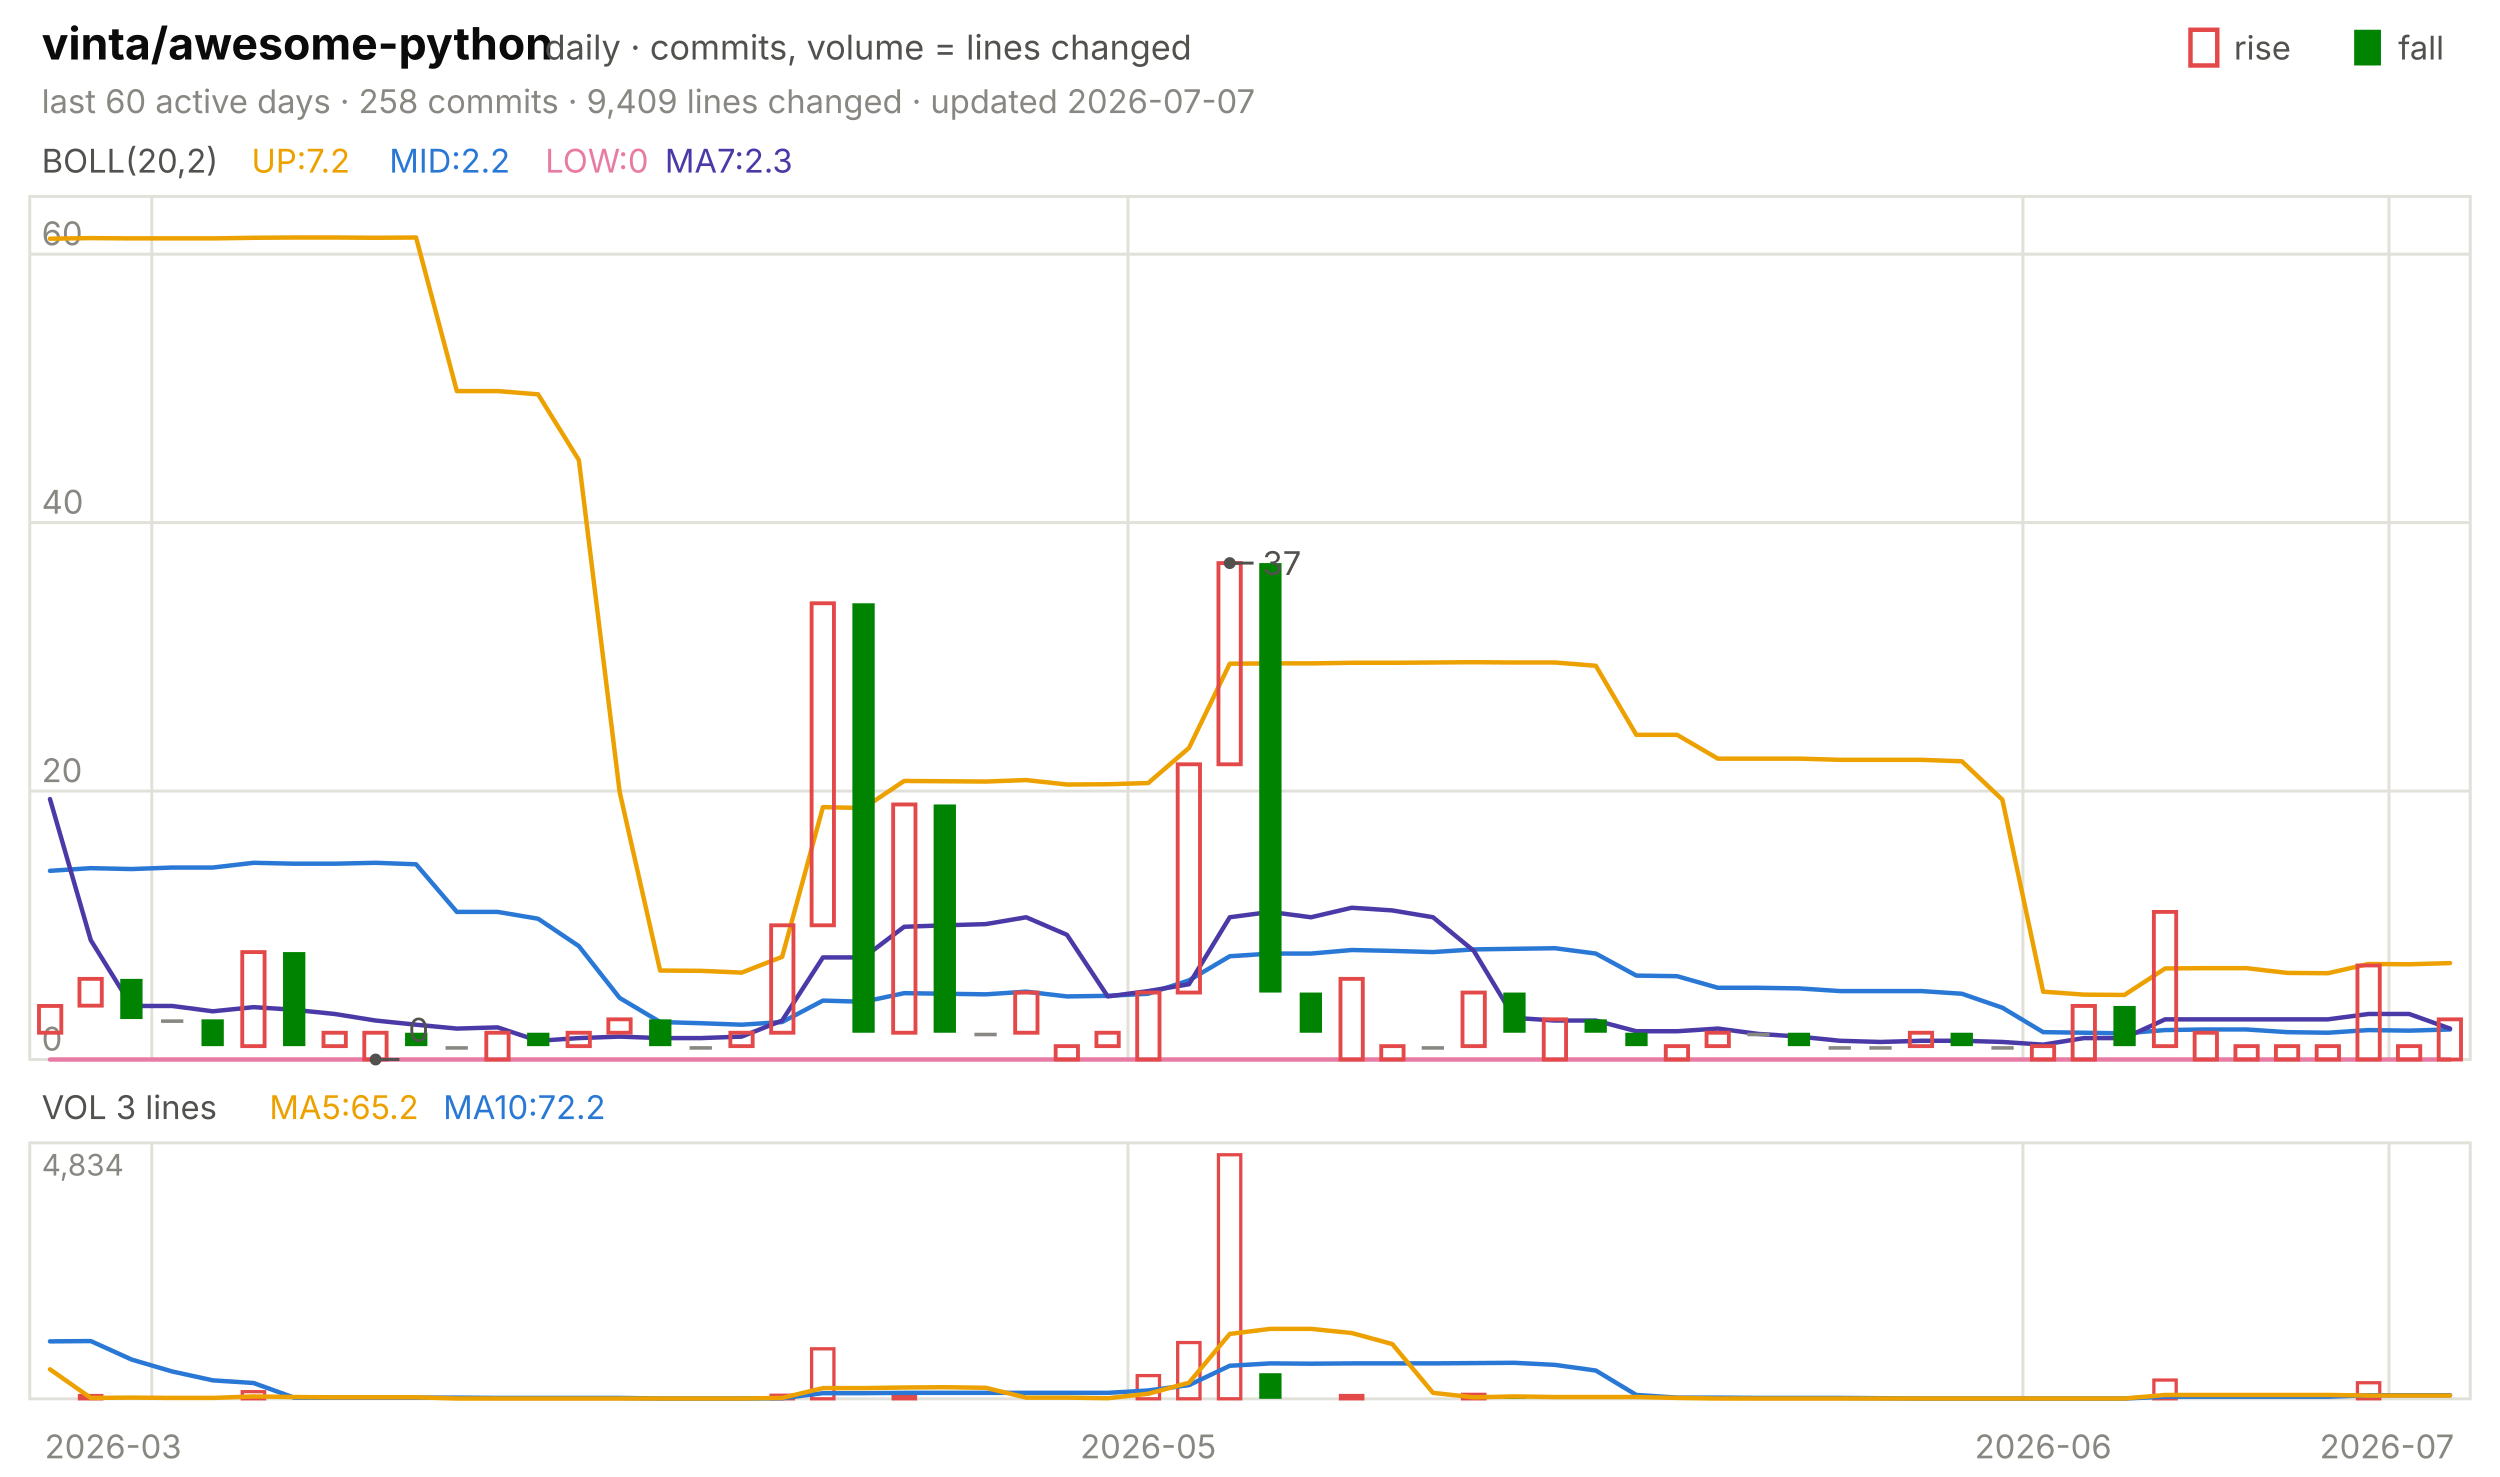
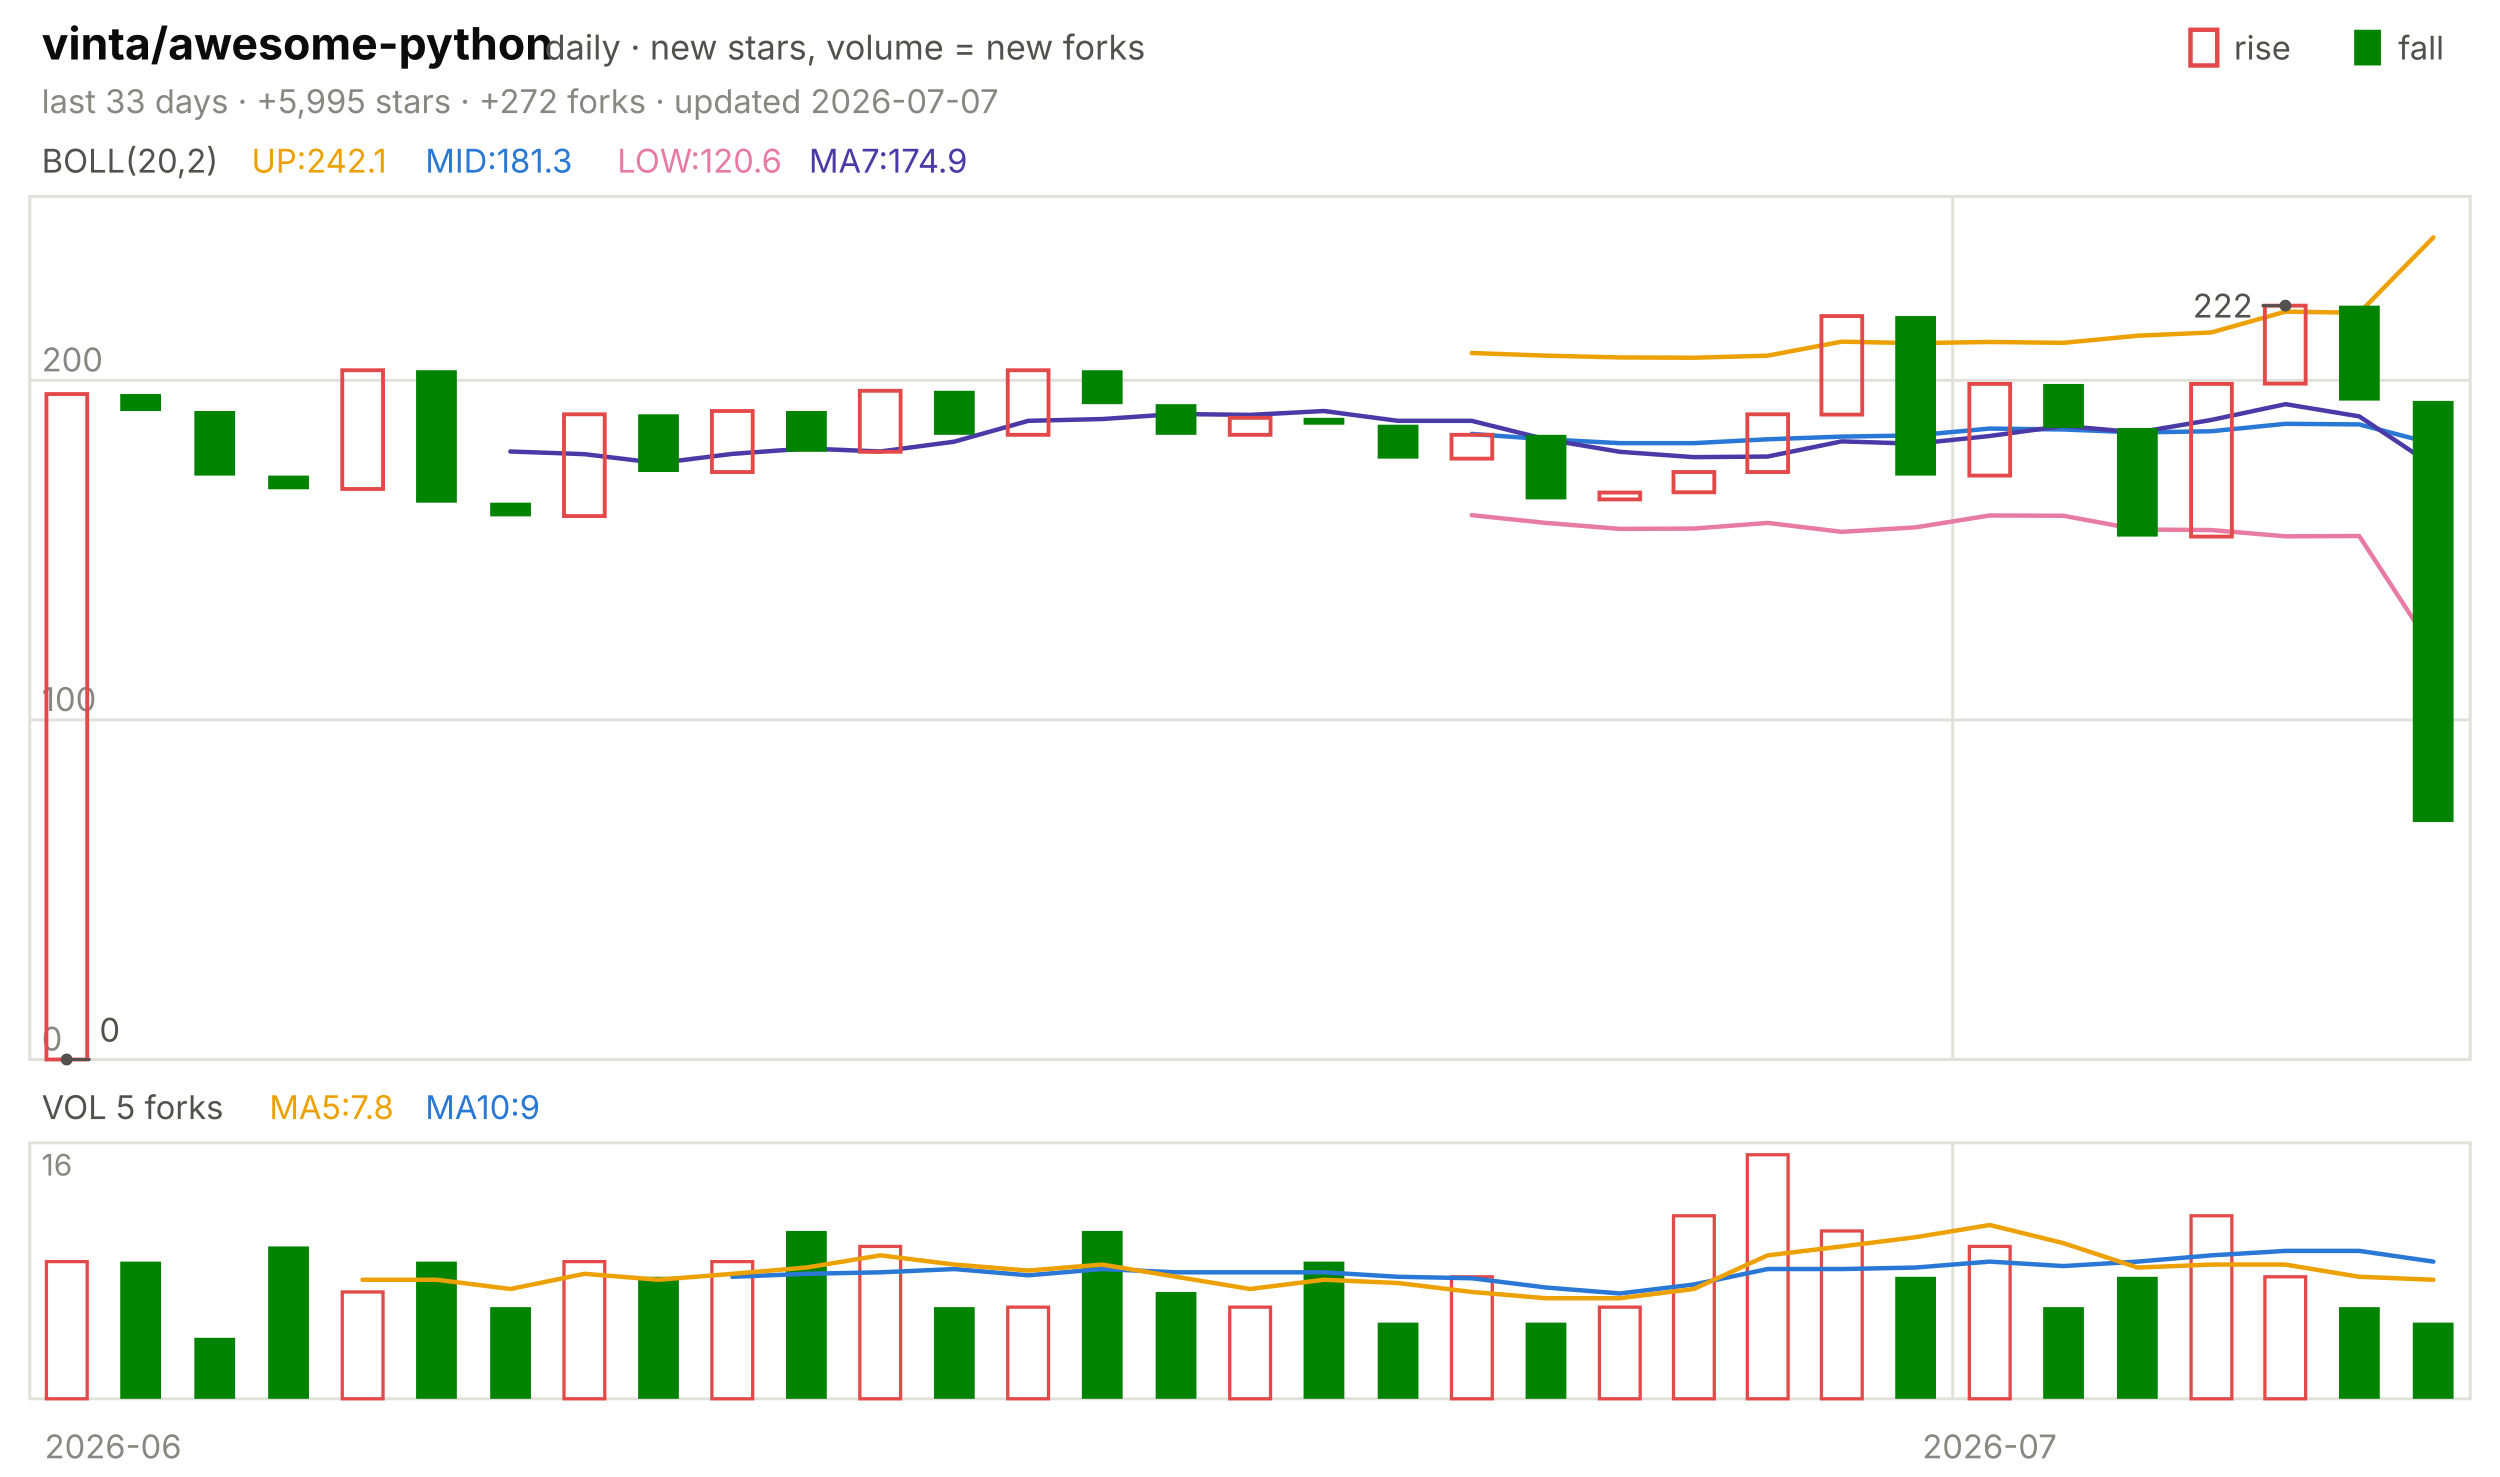
<svg xmlns="http://www.w3.org/2000/svg" viewBox="0 0 840 496" width="840" height="496" font-family="-apple-system,'Segoe UI',system-ui,sans-serif" role="img" aria-label="vinta/awesome-python candlestick chart">
  <text x="14.0" y="20.0" font-size="15" fill="#0b0b0b" font-weight="650">vinta/awesome-python</text>
-   <text x="183.0" y="20.0" font-size="11.5" fill="#52514e">daily · commits, volume = lines changed</text>
+   <text x="183.0" y="20.0" font-size="11.5" fill="#52514e">daily · new stars, volume = new forks</text>
  <text x="805.8" y="20.0" font-size="11.0" fill="#52514e">fall</text>
  <rect x="791" y="10" width="9" height="12" fill="#008300" />
  <text x="750.6" y="20.0" font-size="11.0" fill="#52514e">rise</text>
  <rect x="736" y="10" width="9" height="12" fill="none" stroke="#e34948" stroke-width="1.5" />
-   <text x="14.0" y="38.0" font-size="11.0" fill="#898781">last 60 active days · 258 commits · 9,409 lines changed · updated 2026-07-07</text>
+   <text x="14.0" y="38.0" font-size="11.0" fill="#898781">last 33 days · +5,995 stars · +272 forks · updated 2026-07-07</text>
  <rect x="10" y="66" width="820" height="290" fill="none" stroke="#e1e0d9" />
  <rect x="10" y="384" width="820" height="86" fill="none" stroke="#e1e0d9" />
-   <text x="38.0" y="490.0" font-size="11.0" fill="#898781" text-anchor="middle">2026-03</text>
-   <line x1="51.0" y1="66.0" x2="51.0" y2="356.0" stroke="#e1e0d9" stroke-width="1.0" />
-   <line x1="51.0" y1="384.0" x2="51.0" y2="470.0" stroke="#e1e0d9" stroke-width="1.0" />
-   <line x1="379.0" y1="66.0" x2="379.0" y2="356.0" stroke="#e1e0d9" stroke-width="1.0" />
-   <line x1="379.0" y1="384.0" x2="379.0" y2="470.0" stroke="#e1e0d9" stroke-width="1.0" />
-   <text x="385.8" y="490.0" font-size="11.0" fill="#898781" text-anchor="middle">2026-05</text>
-   <line x1="679.7" y1="66.0" x2="679.7" y2="356.0" stroke="#e1e0d9" stroke-width="1.0" />
-   <line x1="679.7" y1="384.0" x2="679.7" y2="470.0" stroke="#e1e0d9" stroke-width="1.0" />
-   <text x="686.5" y="490.0" font-size="11.0" fill="#898781" text-anchor="middle">2026-06</text>
-   <line x1="802.7" y1="66.0" x2="802.7" y2="356.0" stroke="#e1e0d9" stroke-width="1.0" />
-   <line x1="802.7" y1="384.0" x2="802.7" y2="470.0" stroke="#e1e0d9" stroke-width="1.0" />
-   <text x="802.0" y="490.0" font-size="11.0" fill="#898781" text-anchor="middle">2026-07</text>
+   <text x="38.0" y="490.0" font-size="11.0" fill="#898781" text-anchor="middle">2026-06</text>
+   <line x1="656.1" y1="66.0" x2="656.1" y2="356.0" stroke="#e1e0d9" stroke-width="1.0" />
+   <line x1="656.1" y1="384.0" x2="656.1" y2="470.0" stroke="#e1e0d9" stroke-width="1.0" />
+   <text x="668.5" y="490.0" font-size="11.0" fill="#898781" text-anchor="middle">2026-07</text>
  <text x="14.0" y="58.0" font-size="11.0" fill="#52514e">BOLL(20,2)</text>
-   <text x="84.5" y="58.0" font-size="11.0" fill="#eda100">UP:7.2</text>
-   <text x="130.8" y="58.0" font-size="11.0" fill="#2a78d6">MID:2.2</text>
-   <text x="183.2" y="58.0" font-size="11.0" fill="#e87ba4">LOW:0</text>
-   <text x="223.4" y="58.0" font-size="11.0" fill="#4a3aa7">MA7:2.3</text>
+   <text x="84.5" y="58.0" font-size="11.0" fill="#eda100">UP:242.1</text>
+   <text x="142.9" y="58.0" font-size="11.0" fill="#2a78d6">MID:181.3</text>
+   <text x="207.4" y="58.0" font-size="11.0" fill="#e87ba4">LOW:120.6</text>
+   <text x="271.8" y="58.0" font-size="11.0" fill="#4a3aa7">MA7:174.9</text>
  <line x1="10.0" y1="356.0" x2="830.0" y2="356.0" stroke="#e1e0d9" stroke-width="1.0" />
  <text x="14.0" y="353.0" font-size="11.0" fill="#898781">0</text>
-   <line x1="10.0" y1="265.8" x2="830.0" y2="265.8" stroke="#e1e0d9" stroke-width="1.0" />
-   <text x="14.0" y="262.8" font-size="11.0" fill="#898781">20</text>
-   <line x1="10.0" y1="175.6" x2="830.0" y2="175.6" stroke="#e1e0d9" stroke-width="1.0" />
-   <text x="14.0" y="172.6" font-size="11.0" fill="#898781">40</text>
-   <line x1="10.0" y1="85.4" x2="830.0" y2="85.4" stroke="#e1e0d9" stroke-width="1.0" />
-   <text x="14.0" y="82.4" font-size="11.0" fill="#898781">60</text>
-   <polyline points="16.8,80.2 30.5,80.0 44.2,80.1 57.8,80.1 71.5,80.1 85.2,79.9 98.8,79.8 112.5,79.8 126.2,79.9 139.8,79.8 153.5,131.4 167.2,131.4 180.8,132.5 194.5,154.6 208.2,266.1 221.8,326.1 235.5,326.2 249.2,326.8 262.8,321.5 276.5,271.2 290.2,271.5 303.8,262.4 317.5,262.5 331.2,262.6 344.8,262.1 358.5,263.6 372.2,263.5 385.8,263.1 399.5,251.3 413.2,223.0 426.8,222.9 440.5,222.9 454.2,222.7 467.8,222.7 481.5,222.6 495.2,222.5 508.8,222.6 522.5,222.6 536.2,223.7 549.8,246.9 563.5,246.9 577.2,254.9 590.8,254.9 604.5,254.9 618.2,255.3 631.8,255.3 645.5,255.3 659.2,255.8 672.8,268.7 686.5,333.2 700.2,334.2 713.8,334.3 727.5,325.4 741.2,325.3 754.8,325.3 768.5,326.9 782.2,327.0 795.8,323.9 809.5,324.0 823.2,323.6" fill="none" stroke="#eda100" stroke-width="1.5" stroke-linejoin="round" stroke-linecap="round" />
-   <polyline points="16.8,292.6 30.5,291.7 44.2,292.0 57.8,291.5 71.5,291.5 85.2,289.9 98.8,290.2 112.5,290.2 126.2,289.9 139.8,290.4 153.5,306.4 167.2,306.4 180.8,308.7 194.5,317.9 208.2,335.3 221.8,343.4 235.5,343.8 249.2,344.3 262.8,343.4 276.5,336.2 290.2,336.6 303.8,333.7 317.5,333.9 331.2,334.1 344.8,333.2 358.5,334.8 372.2,334.6 385.8,333.9 399.5,329.4 413.2,321.3 426.8,320.4 440.5,320.4 454.2,319.2 467.8,319.5 481.5,319.9 495.2,319.0 508.8,318.8 522.5,318.6 536.2,320.4 549.8,327.8 563.5,328.0 577.2,331.9 590.8,331.9 604.5,332.1 618.2,333.0 631.8,333.0 645.5,333.0 659.2,333.9 672.8,338.6 686.5,346.8 700.2,347.0 713.8,347.2 727.5,346.1 741.2,345.9 754.8,345.9 768.5,346.8 782.2,347.0 795.8,346.1 809.5,346.3 823.2,345.9" fill="none" stroke="#2a78d6" stroke-width="1.5" stroke-linejoin="round" stroke-linecap="round" />
-   <polyline points="16.8,356.0 30.5,356.0 44.2,356.0 57.8,356.0 71.5,356.0 85.2,356.0 98.8,356.0 112.5,356.0 126.2,356.0 139.8,356.0 153.5,356.0 167.2,356.0 180.8,356.0 194.5,356.0 208.2,356.0 221.8,356.0 235.5,356.0 249.2,356.0 262.8,356.0 276.5,356.0 290.2,356.0 303.8,356.0 317.5,356.0 331.2,356.0 344.8,356.0 358.5,356.0 372.2,356.0 385.8,356.0 399.5,356.0 413.2,356.0 426.8,356.0 440.5,356.0 454.2,356.0 467.8,356.0 481.5,356.0 495.2,356.0 508.8,356.0 522.5,356.0 536.2,356.0 549.8,356.0 563.5,356.0 577.2,356.0 590.8,356.0 604.5,356.0 618.2,356.0 631.8,356.0 645.5,356.0 659.2,356.0 672.8,356.0 686.5,356.0 700.2,356.0 713.8,356.0 727.5,356.0 741.2,356.0 754.8,356.0 768.5,356.0 782.2,356.0 795.8,356.0 809.5,356.0 823.2,356.0" fill="none" stroke="#e87ba4" stroke-width="1.5" stroke-linejoin="round" stroke-linecap="round" />
-   <polyline points="16.8,268.5 30.5,315.9 44.2,338.0 57.8,338.0 71.5,339.8 85.2,338.4 98.8,339.3 112.5,340.7 126.2,342.9 139.8,344.3 153.5,345.6 167.2,345.2 180.8,349.7 194.5,348.8 208.2,348.3 221.8,348.8 235.5,348.8 249.2,348.3 262.8,342.9 276.5,321.7 290.2,321.7 303.8,311.4 317.5,310.9 331.2,310.5 344.8,308.2 358.5,314.1 372.2,334.8 385.8,333.0 399.5,330.7 413.2,308.2 426.8,306.4 440.5,308.2 454.2,305.0 467.8,305.9 481.5,308.2 495.2,319.5 508.8,342.0 522.5,342.9 536.2,342.9 549.8,346.5 563.5,346.5 577.2,345.6 590.8,347.4 604.5,348.3 618.2,349.7 631.8,350.1 645.5,349.7 659.2,349.7 672.8,350.1 686.5,351.0 700.2,348.8 713.8,348.8 727.5,342.5 741.2,342.5 754.8,342.5 768.5,342.5 782.2,342.5 795.8,340.7 809.5,340.7 823.2,345.6" fill="none" stroke="#4a3aa7" stroke-width="1.5" stroke-linejoin="round" stroke-linecap="round" />
-   <rect x="13.1" y="338.0" width="7.5" height="9.0" fill="none" stroke="#e34948" stroke-width="1.3" />
-   <rect x="26.7" y="328.9" width="7.5" height="9.0" fill="none" stroke="#e34948" stroke-width="1.3" />
-   <rect x="40.4" y="328.9" width="7.5" height="13.5" fill="#008300" />
-   <rect x="54.1" y="342.5" width="7.5" height="1.2" fill="#898781" />
-   <rect x="67.7" y="342.5" width="7.5" height="9.0" fill="#008300" />
-   <rect x="81.4" y="319.9" width="7.5" height="31.6" fill="none" stroke="#e34948" stroke-width="1.3" />
-   <rect x="95.1" y="319.9" width="7.5" height="31.6" fill="#008300" />
-   <rect x="108.7" y="347.0" width="7.5" height="4.5" fill="none" stroke="#e34948" stroke-width="1.3" />
-   <rect x="122.4" y="347.0" width="7.5" height="9.0" fill="none" stroke="#e34948" stroke-width="1.3" />
-   <rect x="136.1" y="347.0" width="7.5" height="4.5" fill="#008300" />
-   <rect x="149.7" y="351.5" width="7.5" height="1.2" fill="#898781" />
-   <rect x="163.4" y="347.0" width="7.5" height="9.0" fill="none" stroke="#e34948" stroke-width="1.3" />
-   <rect x="177.1" y="347.0" width="7.5" height="4.5" fill="#008300" />
-   <rect x="190.7" y="347.0" width="7.5" height="4.5" fill="none" stroke="#e34948" stroke-width="1.3" />
-   <rect x="204.4" y="342.5" width="7.5" height="4.5" fill="none" stroke="#e34948" stroke-width="1.3" />
-   <rect x="218.1" y="342.5" width="7.5" height="9.0" fill="#008300" />
-   <rect x="231.7" y="351.5" width="7.5" height="1.2" fill="#898781" />
-   <rect x="245.4" y="347.0" width="7.5" height="4.5" fill="none" stroke="#e34948" stroke-width="1.3" />
-   <rect x="259.1" y="310.9" width="7.5" height="36.1" fill="none" stroke="#e34948" stroke-width="1.3" />
-   <rect x="272.7" y="202.7" width="7.5" height="108.2" fill="none" stroke="#e34948" stroke-width="1.3" />
-   <rect x="286.4" y="202.7" width="7.5" height="144.3" fill="#008300" />
-   <rect x="300.1" y="270.3" width="7.5" height="76.7" fill="none" stroke="#e34948" stroke-width="1.3" />
-   <rect x="313.7" y="270.3" width="7.5" height="76.7" fill="#008300" />
-   <rect x="327.4" y="347.0" width="7.5" height="1.2" fill="#898781" />
-   <rect x="341.1" y="333.5" width="7.5" height="13.5" fill="none" stroke="#e34948" stroke-width="1.3" />
-   <rect x="354.7" y="351.5" width="7.5" height="4.5" fill="none" stroke="#e34948" stroke-width="1.3" />
-   <rect x="368.4" y="347.0" width="7.5" height="4.5" fill="none" stroke="#e34948" stroke-width="1.3" />
-   <rect x="382.1" y="333.5" width="7.5" height="22.5" fill="none" stroke="#e34948" stroke-width="1.3" />
-   <rect x="395.7" y="256.8" width="7.5" height="76.7" fill="none" stroke="#e34948" stroke-width="1.3" />
-   <rect x="409.4" y="189.2" width="7.5" height="67.6" fill="none" stroke="#e34948" stroke-width="1.3" />
-   <rect x="423.1" y="189.2" width="7.5" height="144.3" fill="#008300" />
-   <rect x="436.7" y="333.5" width="7.5" height="13.5" fill="#008300" />
-   <rect x="450.4" y="328.9" width="7.5" height="27.1" fill="none" stroke="#e34948" stroke-width="1.3" />
-   <rect x="464.1" y="351.5" width="7.5" height="4.5" fill="none" stroke="#e34948" stroke-width="1.3" />
-   <rect x="477.7" y="351.5" width="7.5" height="1.2" fill="#898781" />
-   <rect x="491.4" y="333.5" width="7.5" height="18.0" fill="none" stroke="#e34948" stroke-width="1.3" />
-   <rect x="505.1" y="333.5" width="7.5" height="13.5" fill="#008300" />
-   <rect x="518.7" y="342.5" width="7.5" height="13.5" fill="none" stroke="#e34948" stroke-width="1.3" />
-   <rect x="532.4" y="342.5" width="7.5" height="4.5" fill="#008300" />
-   <rect x="546.1" y="347.0" width="7.5" height="4.5" fill="#008300" />
-   <rect x="559.7" y="351.5" width="7.5" height="4.5" fill="none" stroke="#e34948" stroke-width="1.3" />
-   <rect x="573.4" y="347.0" width="7.5" height="4.5" fill="none" stroke="#e34948" stroke-width="1.3" />
-   <rect x="587.1" y="347.0" width="7.5" height="1.2" fill="#898781" />
-   <rect x="600.7" y="347.0" width="7.5" height="4.5" fill="#008300" />
-   <rect x="614.4" y="351.5" width="7.5" height="1.2" fill="#898781" />
-   <rect x="628.1" y="351.5" width="7.5" height="1.2" fill="#898781" />
-   <rect x="641.7" y="347.0" width="7.5" height="4.5" fill="none" stroke="#e34948" stroke-width="1.3" />
-   <rect x="655.4" y="347.0" width="7.5" height="4.5" fill="#008300" />
-   <rect x="669.1" y="351.5" width="7.5" height="1.2" fill="#898781" />
-   <rect x="682.7" y="351.5" width="7.5" height="4.5" fill="none" stroke="#e34948" stroke-width="1.3" />
-   <rect x="696.4" y="338.0" width="7.5" height="18.0" fill="none" stroke="#e34948" stroke-width="1.3" />
-   <rect x="710.1" y="338.0" width="7.5" height="13.5" fill="#008300" />
-   <rect x="723.7" y="306.4" width="7.5" height="45.1" fill="none" stroke="#e34948" stroke-width="1.3" />
-   <rect x="737.4" y="347.0" width="7.5" height="9.0" fill="none" stroke="#e34948" stroke-width="1.3" />
-   <rect x="751.1" y="351.5" width="7.5" height="4.5" fill="none" stroke="#e34948" stroke-width="1.3" />
-   <rect x="764.7" y="351.5" width="7.5" height="4.5" fill="none" stroke="#e34948" stroke-width="1.3" />
-   <rect x="778.4" y="351.5" width="7.5" height="4.5" fill="none" stroke="#e34948" stroke-width="1.3" />
-   <rect x="792.1" y="324.4" width="7.5" height="31.6" fill="none" stroke="#e34948" stroke-width="1.3" />
-   <rect x="805.7" y="351.5" width="7.5" height="4.5" fill="none" stroke="#e34948" stroke-width="1.3" />
-   <rect x="819.4" y="342.5" width="7.5" height="13.5" fill="none" stroke="#e34948" stroke-width="1.3" />
-   <circle cx="413.2" cy="189.2" r="2" fill="#52514e" />
-   <line x1="413.2" y1="189.2" x2="421.2" y2="189.2" stroke="#52514e" stroke-width="1.0" />
-   <text x="424.2" y="193.2" font-size="11.0" fill="#52514e">37</text>
-   <circle cx="126.2" cy="356.0" r="2" fill="#52514e" />
-   <line x1="126.2" y1="356.0" x2="134.2" y2="356.0" stroke="#52514e" stroke-width="1.0" />
-   <text x="137.2" y="350.0" font-size="11.0" fill="#52514e">0</text>
-   <text x="14.0" y="376.0" font-size="11.0" fill="#52514e">VOL 3 lines</text>
-   <text x="90.5" y="376.0" font-size="11.0" fill="#eda100">MA5:65.2</text>
-   <text x="148.9" y="376.0" font-size="11.0" fill="#2a78d6">MA10:72.2</text>
-   <text x="14.0" y="395.0" font-size="10" fill="#898781">4,834</text>
-   <rect x="26.7" y="468.9" width="7.5" height="1.1" fill="none" stroke="#e34948" stroke-width="1.1" />
-   <rect x="81.4" y="467.6" width="7.5" height="2.4" fill="none" stroke="#e34948" stroke-width="1.1" />
-   <rect x="259.1" y="468.8" width="7.5" height="1.2" fill="none" stroke="#e34948" stroke-width="1.1" />
-   <rect x="272.7" y="453.2" width="7.5" height="16.8" fill="none" stroke="#e34948" stroke-width="1.1" />
-   <rect x="300.1" y="468.9" width="7.5" height="1.1" fill="none" stroke="#e34948" stroke-width="1.1" />
-   <rect x="382.1" y="462.2" width="7.5" height="7.8" fill="none" stroke="#e34948" stroke-width="1.1" />
-   <rect x="395.7" y="451.1" width="7.5" height="18.9" fill="none" stroke="#e34948" stroke-width="1.1" />
-   <rect x="409.4" y="388.0" width="7.5" height="82.0" fill="none" stroke="#e34948" stroke-width="1.1" />
-   <rect x="423.1" y="461.4" width="7.5" height="8.6" fill="#008300" />
-   <rect x="450.4" y="468.9" width="7.5" height="1.1" fill="none" stroke="#e34948" stroke-width="1.1" />
-   <rect x="491.4" y="468.5" width="7.5" height="1.5" fill="none" stroke="#e34948" stroke-width="1.1" />
-   <rect x="505.1" y="468.8" width="7.5" height="1.2" fill="#008300" />
-   <rect x="628.1" y="469.5" width="7.5" height="0.5" fill="#898781" />
-   <rect x="723.7" y="463.7" width="7.5" height="6.3" fill="none" stroke="#e34948" stroke-width="1.1" />
-   <rect x="792.1" y="464.6" width="7.5" height="5.4" fill="none" stroke="#e34948" stroke-width="1.1" />
-   <polyline points="16.8,450.7 30.5,450.6 44.2,456.8 57.8,460.8 71.5,463.8 85.2,464.7 98.8,469.6 112.5,469.6 126.2,469.6 139.8,469.6 153.5,469.6 167.2,469.7 180.8,469.7 194.5,469.7 208.2,469.7 221.8,469.9 235.5,469.9 249.2,469.9 262.8,469.8 276.5,468.1 290.2,468.1 303.8,468.0 317.5,468.0 331.2,468.0 344.8,468.0 358.5,468.0 372.2,468.0 385.8,467.2 399.5,465.4 413.2,458.9 426.8,458.1 440.5,458.2 454.2,458.1 467.8,458.1 481.5,458.1 495.2,458.0 508.8,457.9 522.5,458.6 536.2,460.5 549.8,468.7 563.5,469.6 577.2,469.6 590.8,469.7 604.5,469.7 618.2,469.7 631.8,469.8 645.5,469.9 659.2,469.9 672.8,469.9 686.5,469.9 700.2,469.9 713.8,469.9 727.5,469.3 741.2,469.3 754.8,469.3 768.5,469.3 782.2,469.3 795.8,468.8 809.5,468.8 823.2,468.8" fill="none" stroke="#2a78d6" stroke-width="1.5" stroke-linejoin="round" stroke-linecap="round" />
-   <polyline points="16.8,460.1 30.5,469.7 44.2,469.6 57.8,469.7 71.5,469.7 85.2,469.2 98.8,469.4 112.5,469.5 126.2,469.5 139.8,469.5 153.5,469.9 167.2,469.9 180.8,469.9 194.5,469.9 208.2,469.9 221.8,469.9 235.5,469.9 249.2,469.9 262.8,469.7 276.5,466.4 290.2,466.4 303.8,466.2 317.5,466.1 331.2,466.3 344.8,469.6 358.5,469.6 372.2,469.8 385.8,468.3 399.5,464.6 413.2,448.2 426.8,446.5 440.5,446.5 454.2,447.9 467.8,451.6 481.5,468.0 495.2,469.5 508.8,469.2 522.5,469.4 536.2,469.4 549.8,469.4 563.5,469.7 577.2,469.9 590.8,469.9 604.5,469.9 618.2,469.9 631.8,469.9 645.5,469.9 659.2,469.9 672.8,469.9 686.5,469.9 700.2,469.9 713.8,469.9 727.5,468.7 741.2,468.7 754.8,468.7 768.5,468.7 782.2,468.7 795.8,468.9 809.5,468.9 823.2,468.9" fill="none" stroke="#eda100" stroke-width="1.5" stroke-linejoin="round" stroke-linecap="round" />
+   <line x1="10.0" y1="241.9" x2="830.0" y2="241.9" stroke="#e1e0d9" stroke-width="1.0" />
+   <text x="14.0" y="238.9" font-size="11.0" fill="#898781">100</text>
+   <line x1="10.0" y1="127.8" x2="830.0" y2="127.8" stroke="#e1e0d9" stroke-width="1.0" />
+   <text x="14.0" y="124.8" font-size="11.0" fill="#898781">200</text>
+   <polyline points="494.5,118.6 519.4,119.5 544.2,120.1 569.1,120.2 593.9,119.5 618.8,114.8 643.6,115.3 668.5,114.9 693.3,115.2 718.2,112.8 743.0,111.7 767.9,104.7 792.7,105.1 817.6,79.8" fill="none" stroke="#eda100" stroke-width="1.5" stroke-linejoin="round" stroke-linecap="round" />
+   <polyline points="494.5,145.8 519.4,147.6 544.2,148.9 569.1,148.9 593.9,147.6 618.8,146.7 643.6,146.3 668.5,144.0 693.3,144.3 718.2,145.3 743.0,144.9 767.9,142.4 792.7,142.6 817.6,149.1" fill="none" stroke="#2a78d6" stroke-width="1.5" stroke-linejoin="round" stroke-linecap="round" />
+   <polyline points="494.5,173.1 519.4,175.7 544.2,177.7 569.1,177.6 593.9,175.7 618.8,178.7 643.6,177.2 668.5,173.2 693.3,173.3 718.2,177.9 743.0,178.1 767.9,180.2 792.7,180.1 817.6,218.4" fill="none" stroke="#e87ba4" stroke-width="1.5" stroke-linejoin="round" stroke-linecap="round" />
+   <polyline points="171.5,151.7 196.4,152.6 221.2,155.6 246.1,152.5 270.9,150.7 295.8,151.7 320.6,148.4 345.5,141.4 370.3,140.8 395.2,139.1 420.0,139.4 444.8,138.1 469.7,141.4 494.5,141.4 519.4,147.6 544.2,151.8 569.1,153.6 593.9,153.4 618.8,148.3 643.6,149.1 668.5,146.5 693.3,143.1 718.2,145.3 743.0,141.1 767.9,135.8 792.7,139.9 817.6,156.5" fill="none" stroke="#4a3aa7" stroke-width="1.5" stroke-linejoin="round" stroke-linecap="round" />
+   <rect x="15.6" y="132.4" width="13.7" height="223.6" fill="none" stroke="#e34948" stroke-width="1.3" />
+   <rect x="40.4" y="132.4" width="13.7" height="5.7" fill="#008300" />
+   <rect x="65.3" y="138.1" width="13.7" height="21.7" fill="#008300" />
+   <rect x="90.1" y="159.8" width="13.7" height="4.6" fill="#008300" />
+   <rect x="115.0" y="124.4" width="13.7" height="39.9" fill="none" stroke="#e34948" stroke-width="1.3" />
+   <rect x="139.8" y="124.4" width="13.7" height="44.5" fill="#008300" />
+   <rect x="164.7" y="168.9" width="13.7" height="4.6" fill="#008300" />
+   <rect x="189.5" y="139.2" width="13.7" height="34.2" fill="none" stroke="#e34948" stroke-width="1.3" />
+   <rect x="214.4" y="139.2" width="13.7" height="19.4" fill="#008300" />
+   <rect x="239.2" y="138.1" width="13.7" height="20.5" fill="none" stroke="#e34948" stroke-width="1.3" />
+   <rect x="264.1" y="138.1" width="13.7" height="13.7" fill="#008300" />
+   <rect x="288.9" y="131.3" width="13.7" height="20.5" fill="none" stroke="#e34948" stroke-width="1.3" />
+   <rect x="313.8" y="131.3" width="13.7" height="14.8" fill="#008300" />
+   <rect x="338.6" y="124.4" width="13.7" height="21.7" fill="none" stroke="#e34948" stroke-width="1.3" />
+   <rect x="363.5" y="124.4" width="13.7" height="11.4" fill="#008300" />
+   <rect x="388.3" y="135.8" width="13.7" height="10.3" fill="#008300" />
+   <rect x="413.2" y="140.4" width="13.7" height="5.7" fill="none" stroke="#e34948" stroke-width="1.3" />
+   <rect x="438.0" y="140.4" width="13.7" height="2.3" fill="#008300" />
+   <rect x="462.9" y="142.7" width="13.7" height="11.4" fill="#008300" />
+   <rect x="487.7" y="146.1" width="13.7" height="8.0" fill="none" stroke="#e34948" stroke-width="1.3" />
+   <rect x="512.6" y="146.1" width="13.7" height="21.7" fill="#008300" />
+   <rect x="537.4" y="165.5" width="13.7" height="2.3" fill="none" stroke="#e34948" stroke-width="1.3" />
+   <rect x="562.3" y="158.6" width="13.7" height="6.8" fill="none" stroke="#e34948" stroke-width="1.3" />
+   <rect x="587.1" y="139.2" width="13.7" height="19.4" fill="none" stroke="#e34948" stroke-width="1.3" />
+   <rect x="612.0" y="106.2" width="13.7" height="33.1" fill="none" stroke="#e34948" stroke-width="1.3" />
+   <rect x="636.8" y="106.2" width="13.7" height="53.6" fill="#008300" />
+   <rect x="661.7" y="129.0" width="13.7" height="30.8" fill="none" stroke="#e34948" stroke-width="1.3" />
+   <rect x="686.5" y="129.0" width="13.7" height="14.8" fill="#008300" />
+   <rect x="711.3" y="143.8" width="13.7" height="36.5" fill="#008300" />
+   <rect x="736.2" y="129.0" width="13.7" height="51.3" fill="none" stroke="#e34948" stroke-width="1.3" />
+   <rect x="761.0" y="102.7" width="13.7" height="26.2" fill="none" stroke="#e34948" stroke-width="1.3" />
+   <rect x="785.9" y="102.7" width="13.7" height="31.9" fill="#008300" />
+   <rect x="810.7" y="134.7" width="13.7" height="141.5" fill="#008300" />
+   <circle cx="767.9" cy="102.7" r="2" fill="#52514e" />
+   <line x1="767.9" y1="102.7" x2="759.9" y2="102.7" stroke="#52514e" stroke-width="1.0" />
+   <text x="756.9" y="106.7" font-size="11.0" fill="#52514e" text-anchor="end">222</text>
+   <circle cx="22.4" cy="356.0" r="2" fill="#52514e" />
+   <line x1="22.4" y1="356.0" x2="30.4" y2="356.0" stroke="#52514e" stroke-width="1.0" />
+   <text x="33.4" y="350.0" font-size="11.0" fill="#52514e">0</text>
+   <text x="14.0" y="376.0" font-size="11.0" fill="#52514e">VOL 5 forks</text>
+   <text x="90.5" y="376.0" font-size="11.0" fill="#eda100">MA5:7.8</text>
+   <text x="142.9" y="376.0" font-size="11.0" fill="#2a78d6">MA10:9</text>
+   <text x="14.0" y="395.0" font-size="10" fill="#898781">16</text>
+   <rect x="15.6" y="423.9" width="13.7" height="46.1" fill="none" stroke="#e34948" stroke-width="1.1" />
+   <rect x="40.4" y="423.9" width="13.7" height="46.1" fill="#008300" />
+   <rect x="65.3" y="449.5" width="13.7" height="20.5" fill="#008300" />
+   <rect x="90.1" y="418.8" width="13.7" height="51.2" fill="#008300" />
+   <rect x="115.0" y="434.1" width="13.7" height="35.9" fill="none" stroke="#e34948" stroke-width="1.1" />
+   <rect x="139.8" y="423.9" width="13.7" height="46.1" fill="#008300" />
+   <rect x="164.7" y="439.2" width="13.7" height="30.8" fill="#008300" />
+   <rect x="189.5" y="423.9" width="13.7" height="46.1" fill="none" stroke="#e34948" stroke-width="1.1" />
+   <rect x="214.4" y="429.0" width="13.7" height="41.0" fill="#008300" />
+   <rect x="239.2" y="423.9" width="13.7" height="46.1" fill="none" stroke="#e34948" stroke-width="1.1" />
+   <rect x="264.1" y="413.6" width="13.7" height="56.4" fill="#008300" />
+   <rect x="288.9" y="418.8" width="13.7" height="51.2" fill="none" stroke="#e34948" stroke-width="1.1" />
+   <rect x="313.8" y="439.2" width="13.7" height="30.8" fill="#008300" />
+   <rect x="338.6" y="439.2" width="13.7" height="30.8" fill="none" stroke="#e34948" stroke-width="1.1" />
+   <rect x="363.5" y="413.6" width="13.7" height="56.4" fill="#008300" />
+   <rect x="388.3" y="434.1" width="13.7" height="35.9" fill="#008300" />
+   <rect x="413.2" y="439.2" width="13.7" height="30.8" fill="none" stroke="#e34948" stroke-width="1.1" />
+   <rect x="438.0" y="423.9" width="13.7" height="46.1" fill="#008300" />
+   <rect x="462.9" y="444.4" width="13.7" height="25.6" fill="#008300" />
+   <rect x="487.7" y="429.0" width="13.7" height="41.0" fill="none" stroke="#e34948" stroke-width="1.1" />
+   <rect x="512.6" y="444.4" width="13.7" height="25.6" fill="#008300" />
+   <rect x="537.4" y="439.2" width="13.7" height="30.8" fill="none" stroke="#e34948" stroke-width="1.1" />
+   <rect x="562.3" y="408.5" width="13.7" height="61.5" fill="none" stroke="#e34948" stroke-width="1.1" />
+   <rect x="587.1" y="388.0" width="13.7" height="82.0" fill="none" stroke="#e34948" stroke-width="1.1" />
+   <rect x="612.0" y="413.6" width="13.7" height="56.4" fill="none" stroke="#e34948" stroke-width="1.1" />
+   <rect x="636.8" y="429.0" width="13.7" height="41.0" fill="#008300" />
+   <rect x="661.7" y="418.8" width="13.7" height="51.2" fill="none" stroke="#e34948" stroke-width="1.1" />
+   <rect x="686.5" y="439.2" width="13.7" height="30.8" fill="#008300" />
+   <rect x="711.3" y="429.0" width="13.7" height="41.0" fill="#008300" />
+   <rect x="736.2" y="408.5" width="13.7" height="61.5" fill="none" stroke="#e34948" stroke-width="1.1" />
+   <rect x="761.0" y="429.0" width="13.7" height="41.0" fill="none" stroke="#e34948" stroke-width="1.1" />
+   <rect x="785.9" y="439.2" width="13.7" height="30.8" fill="#008300" />
+   <rect x="810.7" y="444.4" width="13.7" height="25.6" fill="#008300" />
+   <polyline points="246.1,429.0 270.9,428.0 295.8,427.5 320.6,426.4 345.5,428.5 370.3,426.4 395.2,427.5 420.0,427.5 444.8,427.5 469.7,429.0 494.5,429.5 519.4,432.6 544.2,434.6 569.1,431.6 593.9,426.4 618.8,426.4 643.6,425.9 668.5,423.9 693.3,425.4 718.2,423.9 743.0,421.8 767.9,420.3 792.7,420.3 817.6,423.9" fill="none" stroke="#2a78d6" stroke-width="1.5" stroke-linejoin="round" stroke-linecap="round" />
+   <polyline points="121.8,430.0 146.7,430.0 171.5,433.1 196.4,428.0 221.2,430.0 246.1,428.0 270.9,425.9 295.8,421.8 320.6,424.9 345.5,426.9 370.3,424.9 395.2,429.0 420.0,433.1 444.8,430.0 469.7,431.1 494.5,434.1 519.4,436.2 544.2,436.2 569.1,433.1 593.9,421.8 618.8,418.8 643.6,415.7 668.5,411.6 693.3,417.7 718.2,425.9 743.0,424.9 767.9,424.9 792.7,429.0 817.6,430.0" fill="none" stroke="#eda100" stroke-width="1.5" stroke-linejoin="round" stroke-linecap="round" />
</svg>
